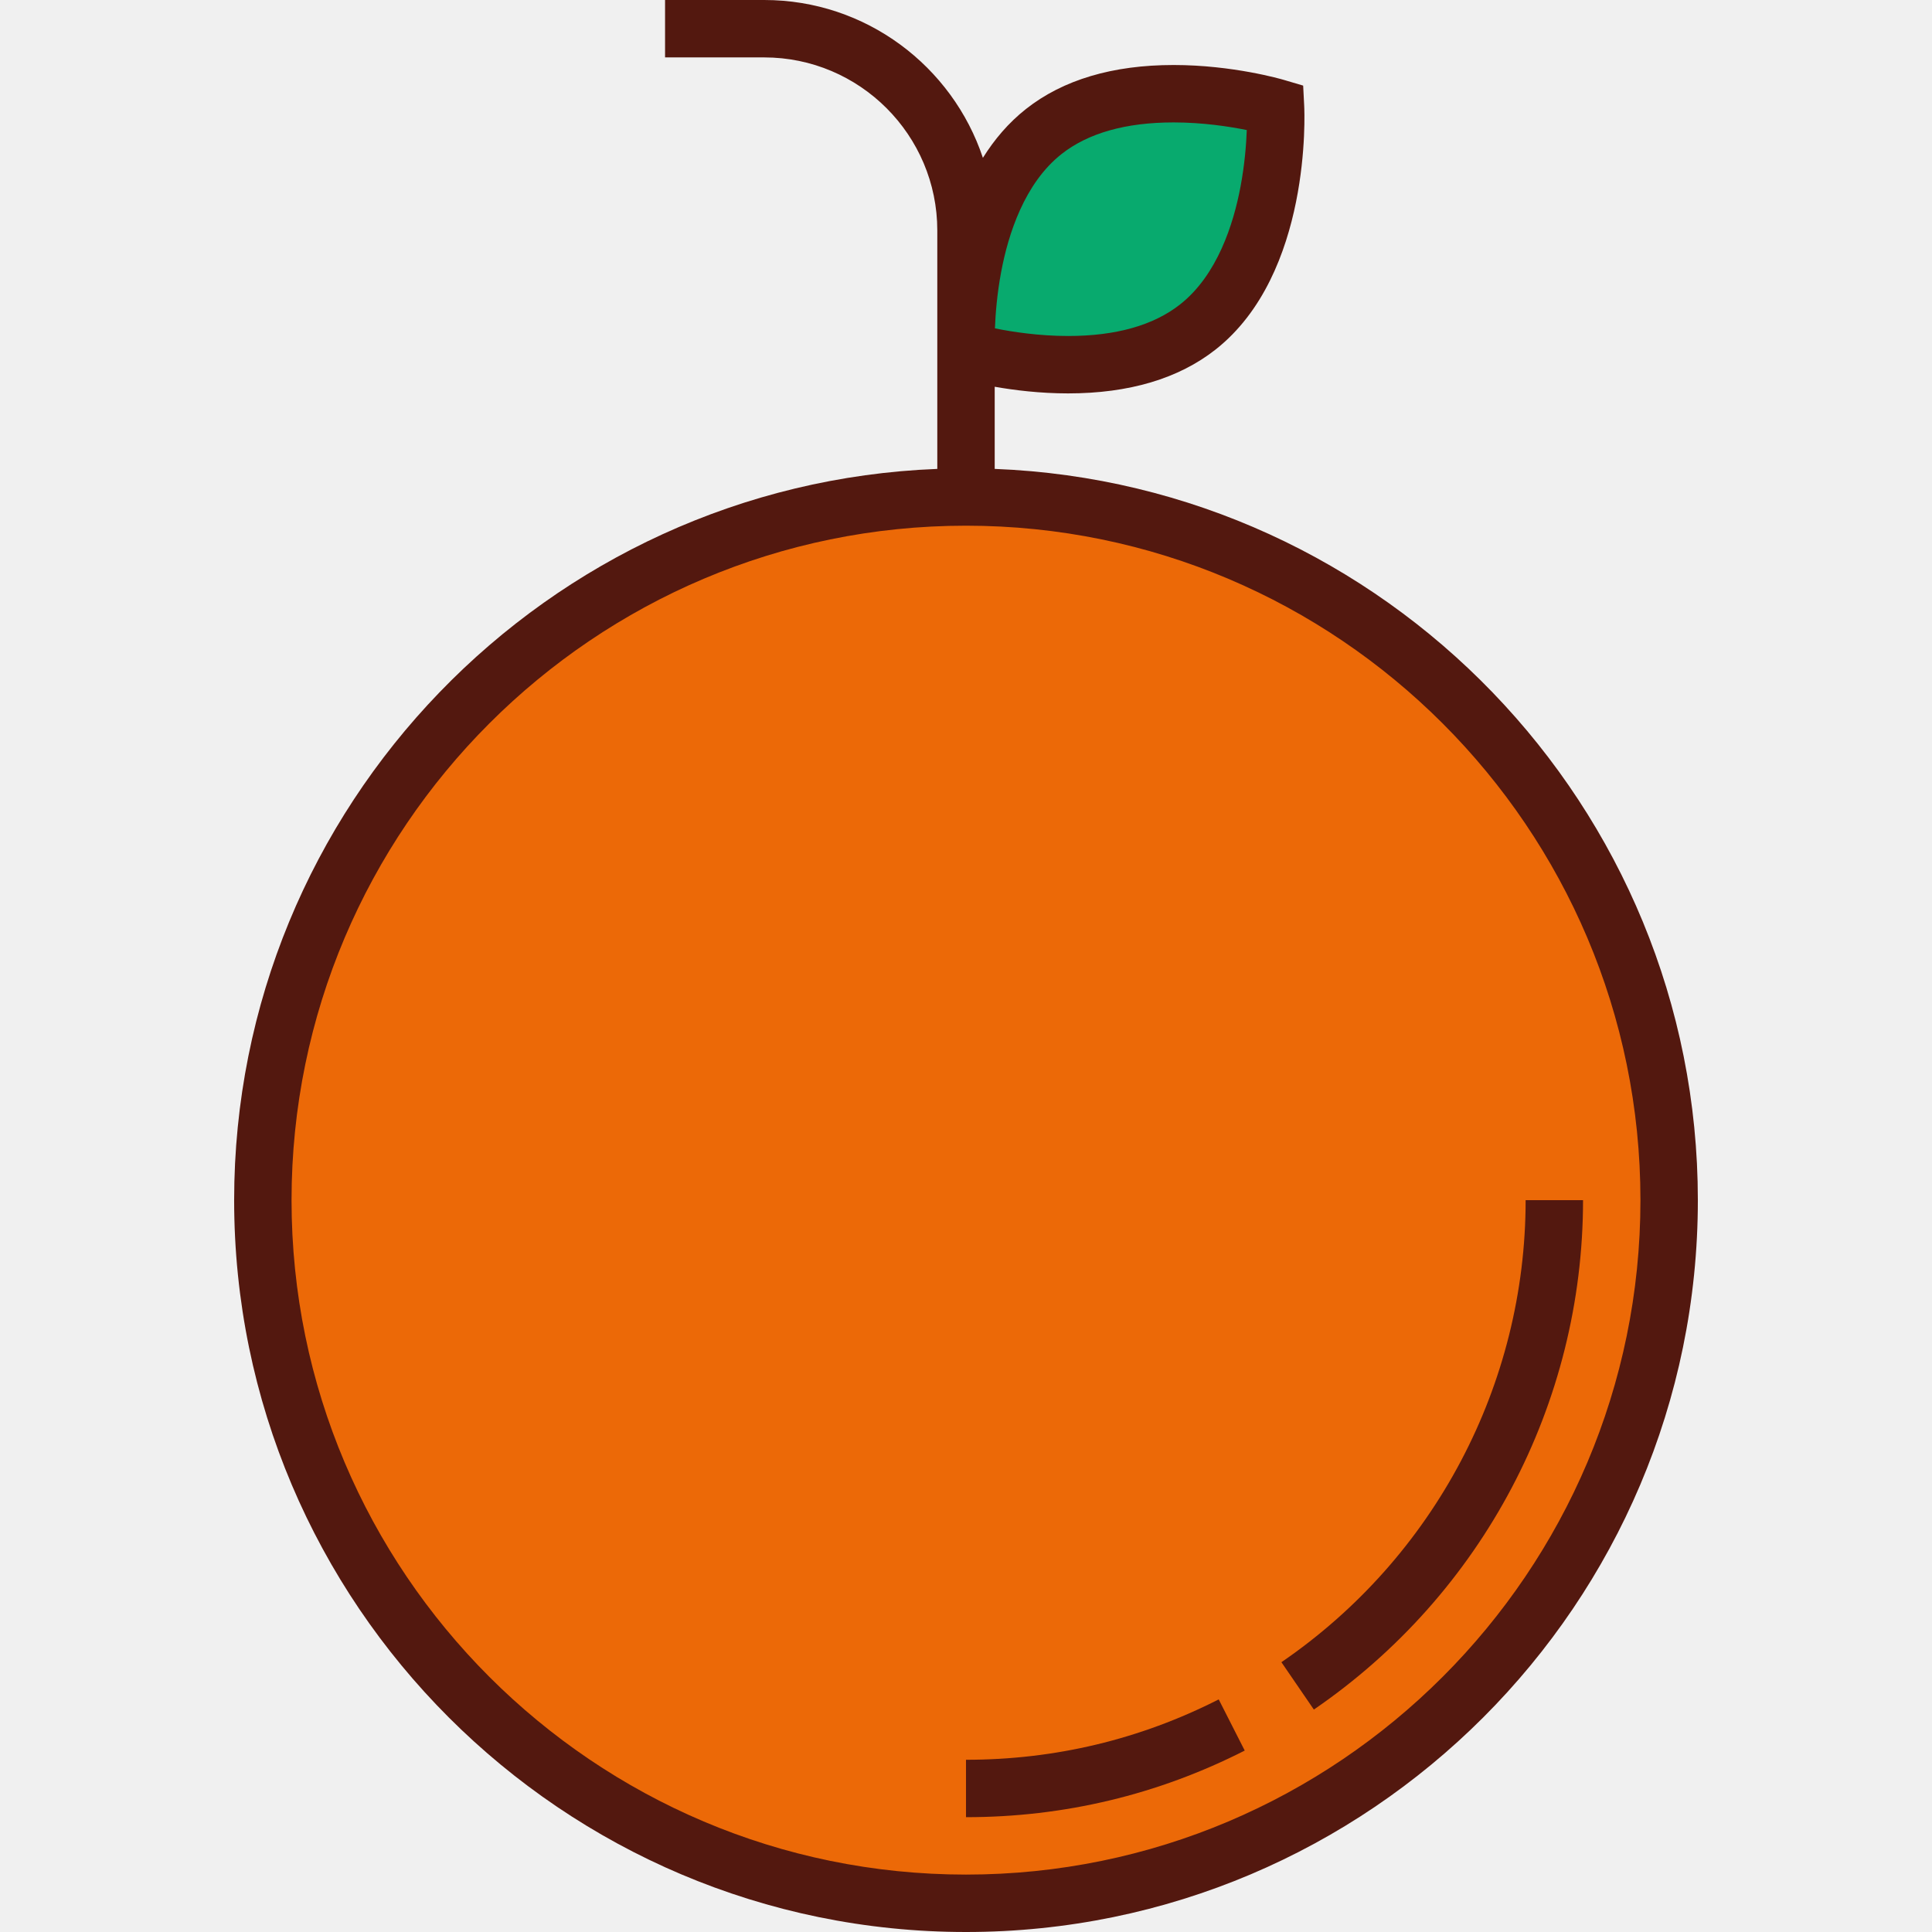
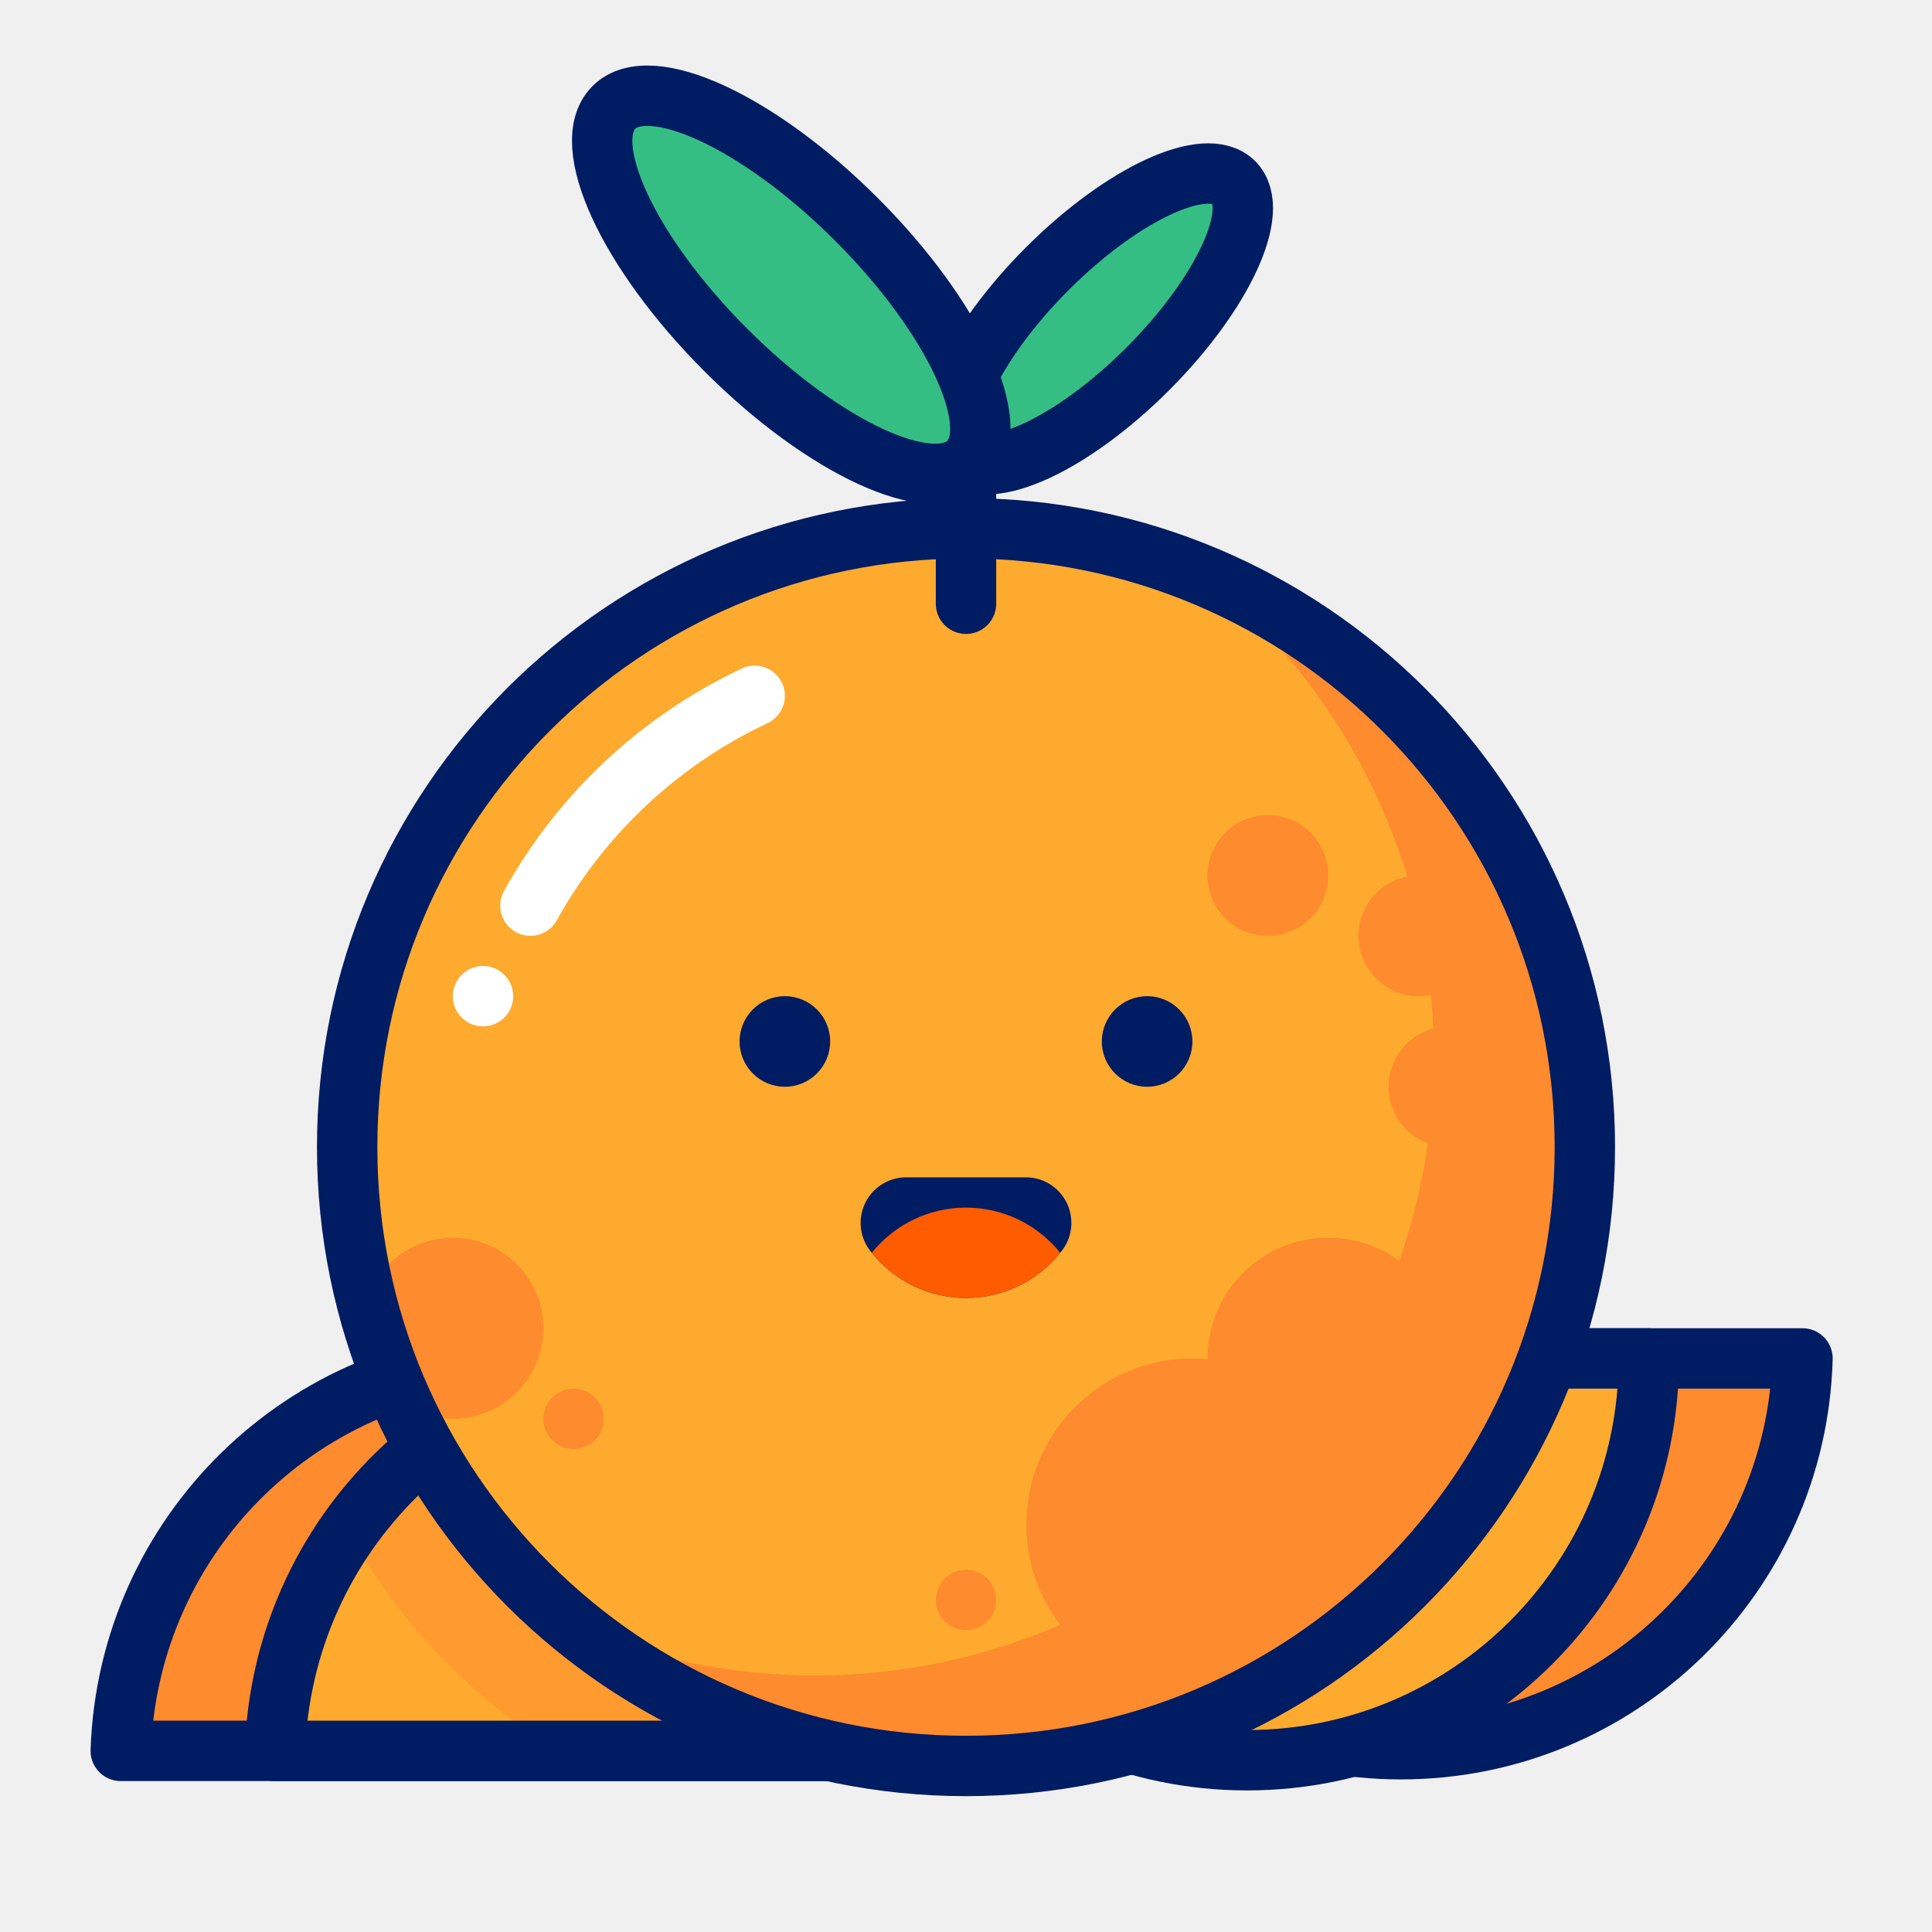
- <svg xmlns="http://www.w3.org/2000/svg" version="1.1" id="Layer_1" x="0px" y="0px" viewBox="0 0 512.001 512.001" style="enable-background:new 0 0 512.001 512.001;" xml:space="preserve">
-   <circle style="fill:#EC6907;" cx="256.003" cy="318.054" r="186.345" />
-   <path style="fill:#08AA6E;" d="M276.633,34.834c22.639-17.831,61.397-6.381,61.397-6.381s2.054,40.362-20.584,58.194  c-22.639,17.832-61.397,6.382-61.397,6.382S253.995,52.667,276.633,34.834z" />
-   <g>
-     <path style="fill:#53180F;" d="M263.607,124.263v-21.769c5.176,0.91,11.999,1.761,19.443,1.761   c16.148,0,29.303-3.914,39.103-11.632c25.436-20.034,23.566-62.748,23.474-64.556l-0.274-5.382l-5.168-1.526   c-0.544-0.16-13.486-3.931-29.158-3.931c-16.147,0-29.302,3.913-39.101,11.631c-4.681,3.688-8.433,8.144-11.447,12.97   C252.393,17.556,229.477,0,202.522,0h-26.274v15.214h26.274c25.293,0,45.872,20.578,45.872,45.872v28.235   c-0.007,0.709-0.005,1.336,0,1.877v33.066c-103.432,4.01-186.343,89.391-186.343,193.787c0,106.944,87.005,193.95,193.95,193.95   s193.949-87.005,193.949-193.95C449.949,213.655,367.038,128.274,263.607,124.263z M265.327,72.024   c1.872-9.961,6.172-23.462,16.013-31.214c7.051-5.554,17.038-8.368,29.688-8.368c7.727,0,14.78,1.093,19.382,2.022   c-0.139,3.764-0.55,9.097-1.658,14.995c-1.872,9.961-6.171,23.461-16.012,31.213c-7.051,5.554-17.04,8.369-29.689,8.369   c-7.726,0-14.779-1.093-19.381-2.022C263.808,83.256,264.218,77.923,265.327,72.024z M256,496.786   c-98.555,0-178.737-80.18-178.737-178.737S157.444,139.313,256,139.313s178.736,80.181,178.736,178.737   S354.555,496.786,256,496.786z" />
-     <path style="fill:#53180F;" d="M256,466.359v15.214c25.974,0,50.825-5.939,73.867-17.653l-6.895-13.561   C302.087,460.976,279.555,466.359,256,466.359z" />
-     <path style="fill:#53180F;" d="M404.309,318.051c0,48.918-24.195,94.694-64.721,122.451l8.598,12.552   c44.67-30.595,71.337-81.064,71.337-135.003H404.309z" />
+ <svg xmlns="http://www.w3.org/2000/svg" viewBox="0 0 64 64">
+   <g id="21a67d9c-6633-4ce3-81f5-9877f07d39b4">
+     <path d="M33.11,45H59.71a13.31,13.31,0,0,1-26.61,0Z" fill="#fe8b2e" id="38390ee2-2d1d-474f-857d-1113959e44ea" />
+     <path d="M33.11,45H59.71a13.31,13.31,0,0,1-26.61,0Z" fill="none" id="8630ee6b-cd26-498d-a90d-5c4d327e0ec3" stroke="#001c63" stroke-linecap="round" stroke-linejoin="round" stroke-width="2" />
+     <path d="M28,45H54.62A13.31,13.31,0,0,1,28,45Z" fill="#feaa2e" id="298885a7-ea0c-42bd-b0be-bd0cf2f27340" />
+     <path d="M28,45H54.62A13.31,13.31,0,0,1,28,45Z" fill="none" id="7b43058b-f528-457b-8a82-a295a7684b73" stroke="#001c63" stroke-linecap="round" stroke-linejoin="round" stroke-width="2" />
+     <path d="M30.62,58H4a13.45,13.45,0,0,1,13.3-13A13.45,13.45,0,0,1,30.62,58Z" fill="#fe8b2e" id="fc9f65a4-e865-4389-b961-bd4e1aa2df39" />
+     <path d="M30.62,58H4a13.45,13.45,0,0,1,13.3-13A13.45,13.45,0,0,1,30.62,58Z" fill="none" id="ab6ebc82-39a5-42af-b4f4-bc3c09d83b07" stroke="#001c63" stroke-linecap="round" stroke-linejoin="round" stroke-width="2" />
+     <path d="M35.71,58H9.11a13.13,13.13,0,0,1,2.43-7.27A13.34,13.34,0,0,1,22.41,45,13.45,13.45,0,0,1,35.71,58Z" fill="#feaa2e" id="5a271ae9-4db5-45ea-978c-047689feecd6" />
+     <path d="M35.71,58H18.47a19.81,19.81,0,0,1-6.93-7.27A13.34,13.34,0,0,1,22.41,45,13.45,13.45,0,0,1,35.71,58Z" fill="#fe9a2e" id="c6a836fd-6303-4789-9edd-953818ed4779" />
+     <path d="M35.71,58H9.11a13.45,13.45,0,0,1,13.3-13A13.45,13.45,0,0,1,35.71,58Z" fill="none" id="f9f01cf9-f507-4f8b-a6df-835dfacb11b5" stroke="#001c63" stroke-linecap="round" stroke-linejoin="round" stroke-width="2" />
+     <path d="M52.5,38A20.49,20.49,0,1,1,39.92,19.09,20.5,20.5,0,0,1,52.5,38Z" fill="#fe8b2e" id="24f0e011-24d6-42c5-aa65-8f9d4ae2da54" />
+     <path d="M47.5,35A20.5,20.5,0,0,1,19.08,53.91,20.5,20.5,0,0,1,39.92,19.09,20.45,20.45,0,0,1,47.5,35Z" fill="#feaa2e" id="3dde6887-c980-4c7f-9744-ed2cda4b769b" />
+     <circle cx="15" cy="44" fill="#fe8b2e" id="3ac9297e-1928-4c0e-a3d6-24cd3c63de99" r="3" />
+     <g id="cb095453-66fb-4d82-b28d-8423fcd91495">
+       <circle cx="26" cy="34.5" fill="#001c63" id="b373ba44-7c91-4811-9874-058027a0d6c6" r="1.5" />
+       <circle cx="38" cy="34.5" fill="#001c63" id="87edcc8e-03b2-4ebe-802b-17562bf09bf2" r="1.5" />
+     </g>
+     <circle cx="39.5" cy="50.5" fill="#fe8b2e" id="9ea7058f-aadc-4906-b3a3-bf0140b10182" r="5.5" />
+     <circle cx="42" cy="29" fill="#fe8b2e" id="5f3bf323-8b0b-4955-87eb-b89a7ae6e197" r="2" />
+     <circle cx="32" cy="53" fill="#fe8b2e" id="fb8d5444-2c0d-4588-84c9-697410a52ea7" r="1" />
+     <circle cx="19" cy="47" fill="#fe8b2e" id="624c1259-5fa0-48df-b8ec-ad9e29cd90ef" r="1" />
+     <circle cx="32" cy="38" fill="none" id="cb64e678-ba14-4038-96cf-4ed03f01228a" r="20.5" stroke="#001c63" stroke-linecap="round" stroke-linejoin="round" stroke-width="2" />
+     <path d="M17.57,30A16.57,16.57,0,0,1,25,23.05" fill="none" id="6a3f2bb0-dc9a-4bb8-bd9d-ea952e9ef6c5" stroke="#fff" stroke-linecap="round" stroke-linejoin="round" stroke-width="2" />
+     <circle cx="48" cy="36" fill="#fe8b2e" id="88bd1758-c92b-4567-858d-81fc47dab954" r="2" />
+     <circle cx="44" cy="45" fill="#fe8b2e" id="c248f84a-0d18-4294-b5ff-333e0a79db57" r="4" />
+     <circle cx="47" cy="31" fill="#fe8b2e" id="b963a5e4-7215-4793-8bad-675d741c3d4d" r="2" />
+     <path d="M35.2,41.4l-.08.1a4,4,0,0,1-6.24,0l-.08-.1A1.51,1.51,0,0,1,30,39H34A1.51,1.51,0,0,1,35.2,41.4Z" fill="#001c63" id="6600bdb2-11de-47a2-a961-98f26eda04ad" />
+     <path d="M35.12,41.5a4,4,0,0,1-6.24,0,4,4,0,0,1,6.24,0Z" fill="#ff5c00" id="b756eb3c-cb71-4082-b875-335b628a4c6f" />
+     <circle cx="16" cy="33" fill="#fff" id="f00a4983-cb31-4d2e-9210-08473ba34862" r="1" />
+     <line fill="none" id="a327f939-cc93-4d76-a2dc-00e6b01b0d19" stroke="#001c63" stroke-linecap="round" stroke-linejoin="round" stroke-width="2" x1="32" x2="32" y1="20" y2="15" />
+     <ellipse cx="36.36" cy="10.57" fill="#35be83" id="cd1ecd69-7f67-416a-aa99-7fd21fd762a4" rx="6.39" ry="2.35" stroke="#001c63" stroke-linecap="round" stroke-linejoin="round" stroke-width="2" transform="translate(3.17 28.8) rotate(-45)" />
+     <ellipse cx="26.21" cy="9.43" fill="#35be83" id="a5df6d43-515c-4118-990c-eafc82e3778d" rx="3.06" ry="8.31" stroke="#001c63" stroke-linecap="round" stroke-linejoin="round" stroke-width="2" transform="translate(1.01 21.3) rotate(-45)" />
  </g>
-   <g>
- </g>
-   <g>
- </g>
-   <g>
- </g>
-   <g>
- </g>
-   <g>
- </g>
-   <g>
- </g>
-   <g>
- </g>
-   <g>
- </g>
-   <g>
- </g>
-   <g>
- </g>
-   <g>
- </g>
-   <g>
- </g>
-   <g>
- </g>
-   <g>
- </g>
-   <g>
- </g>
</svg>
